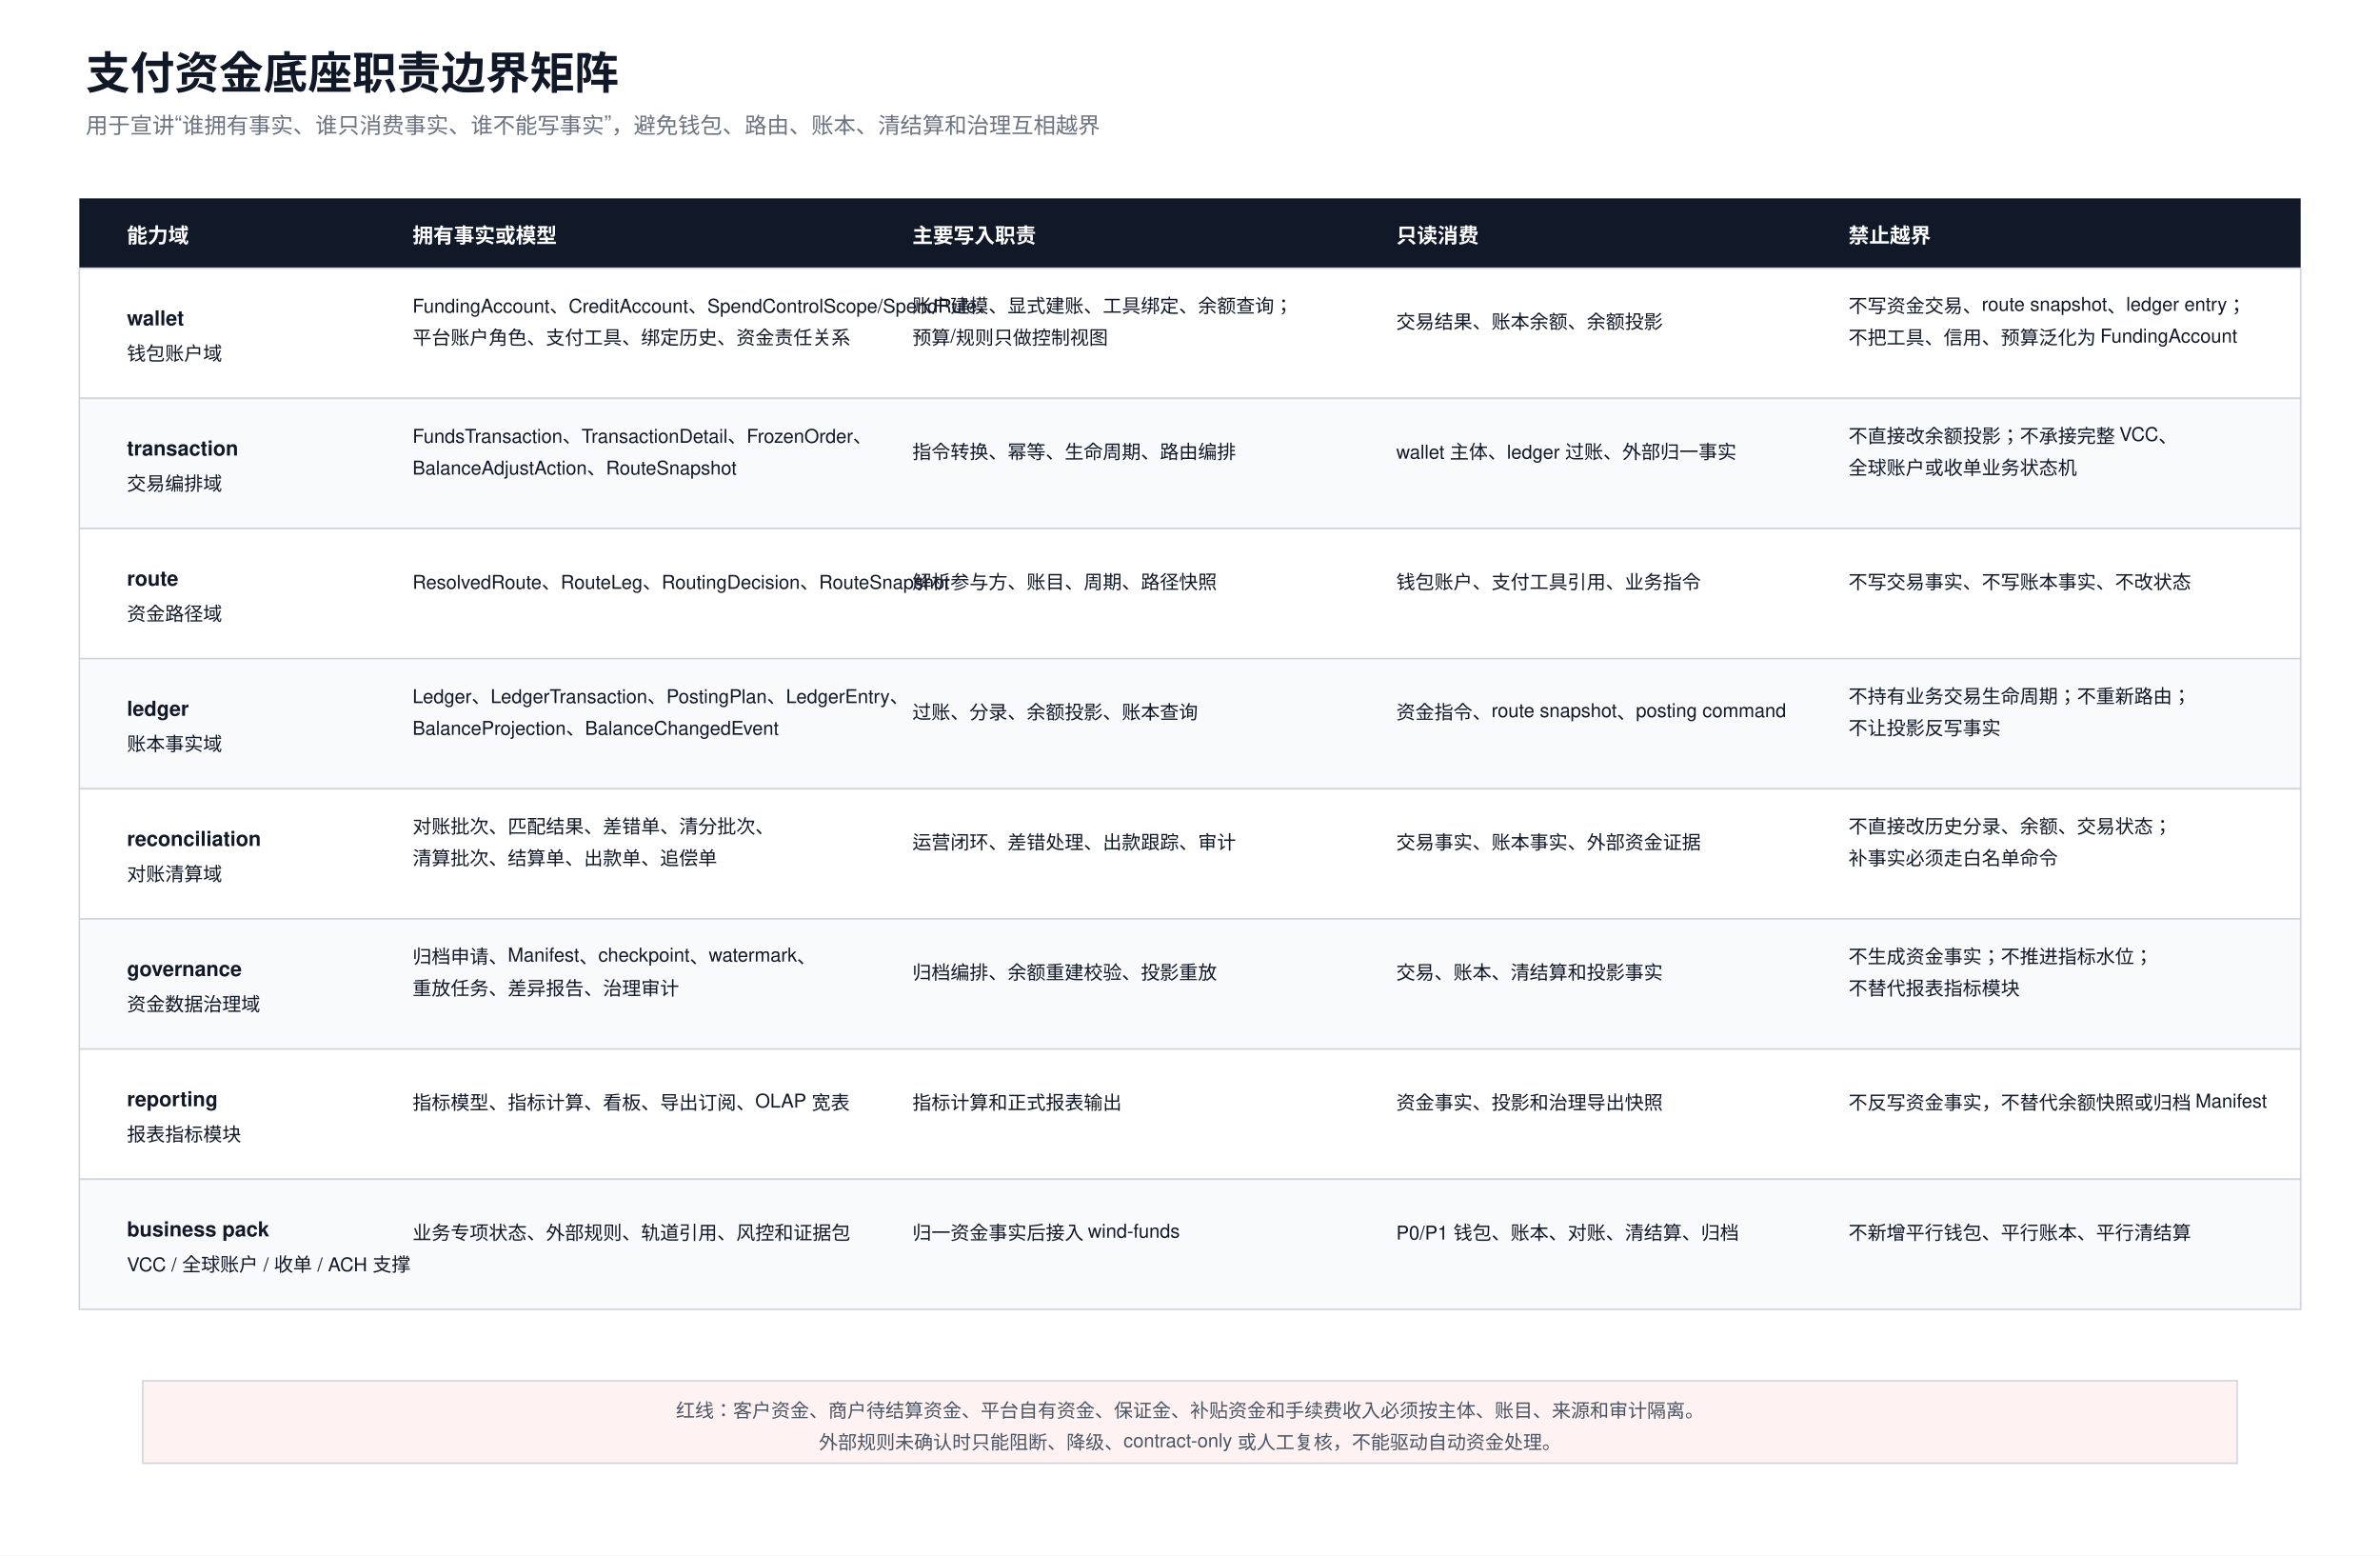
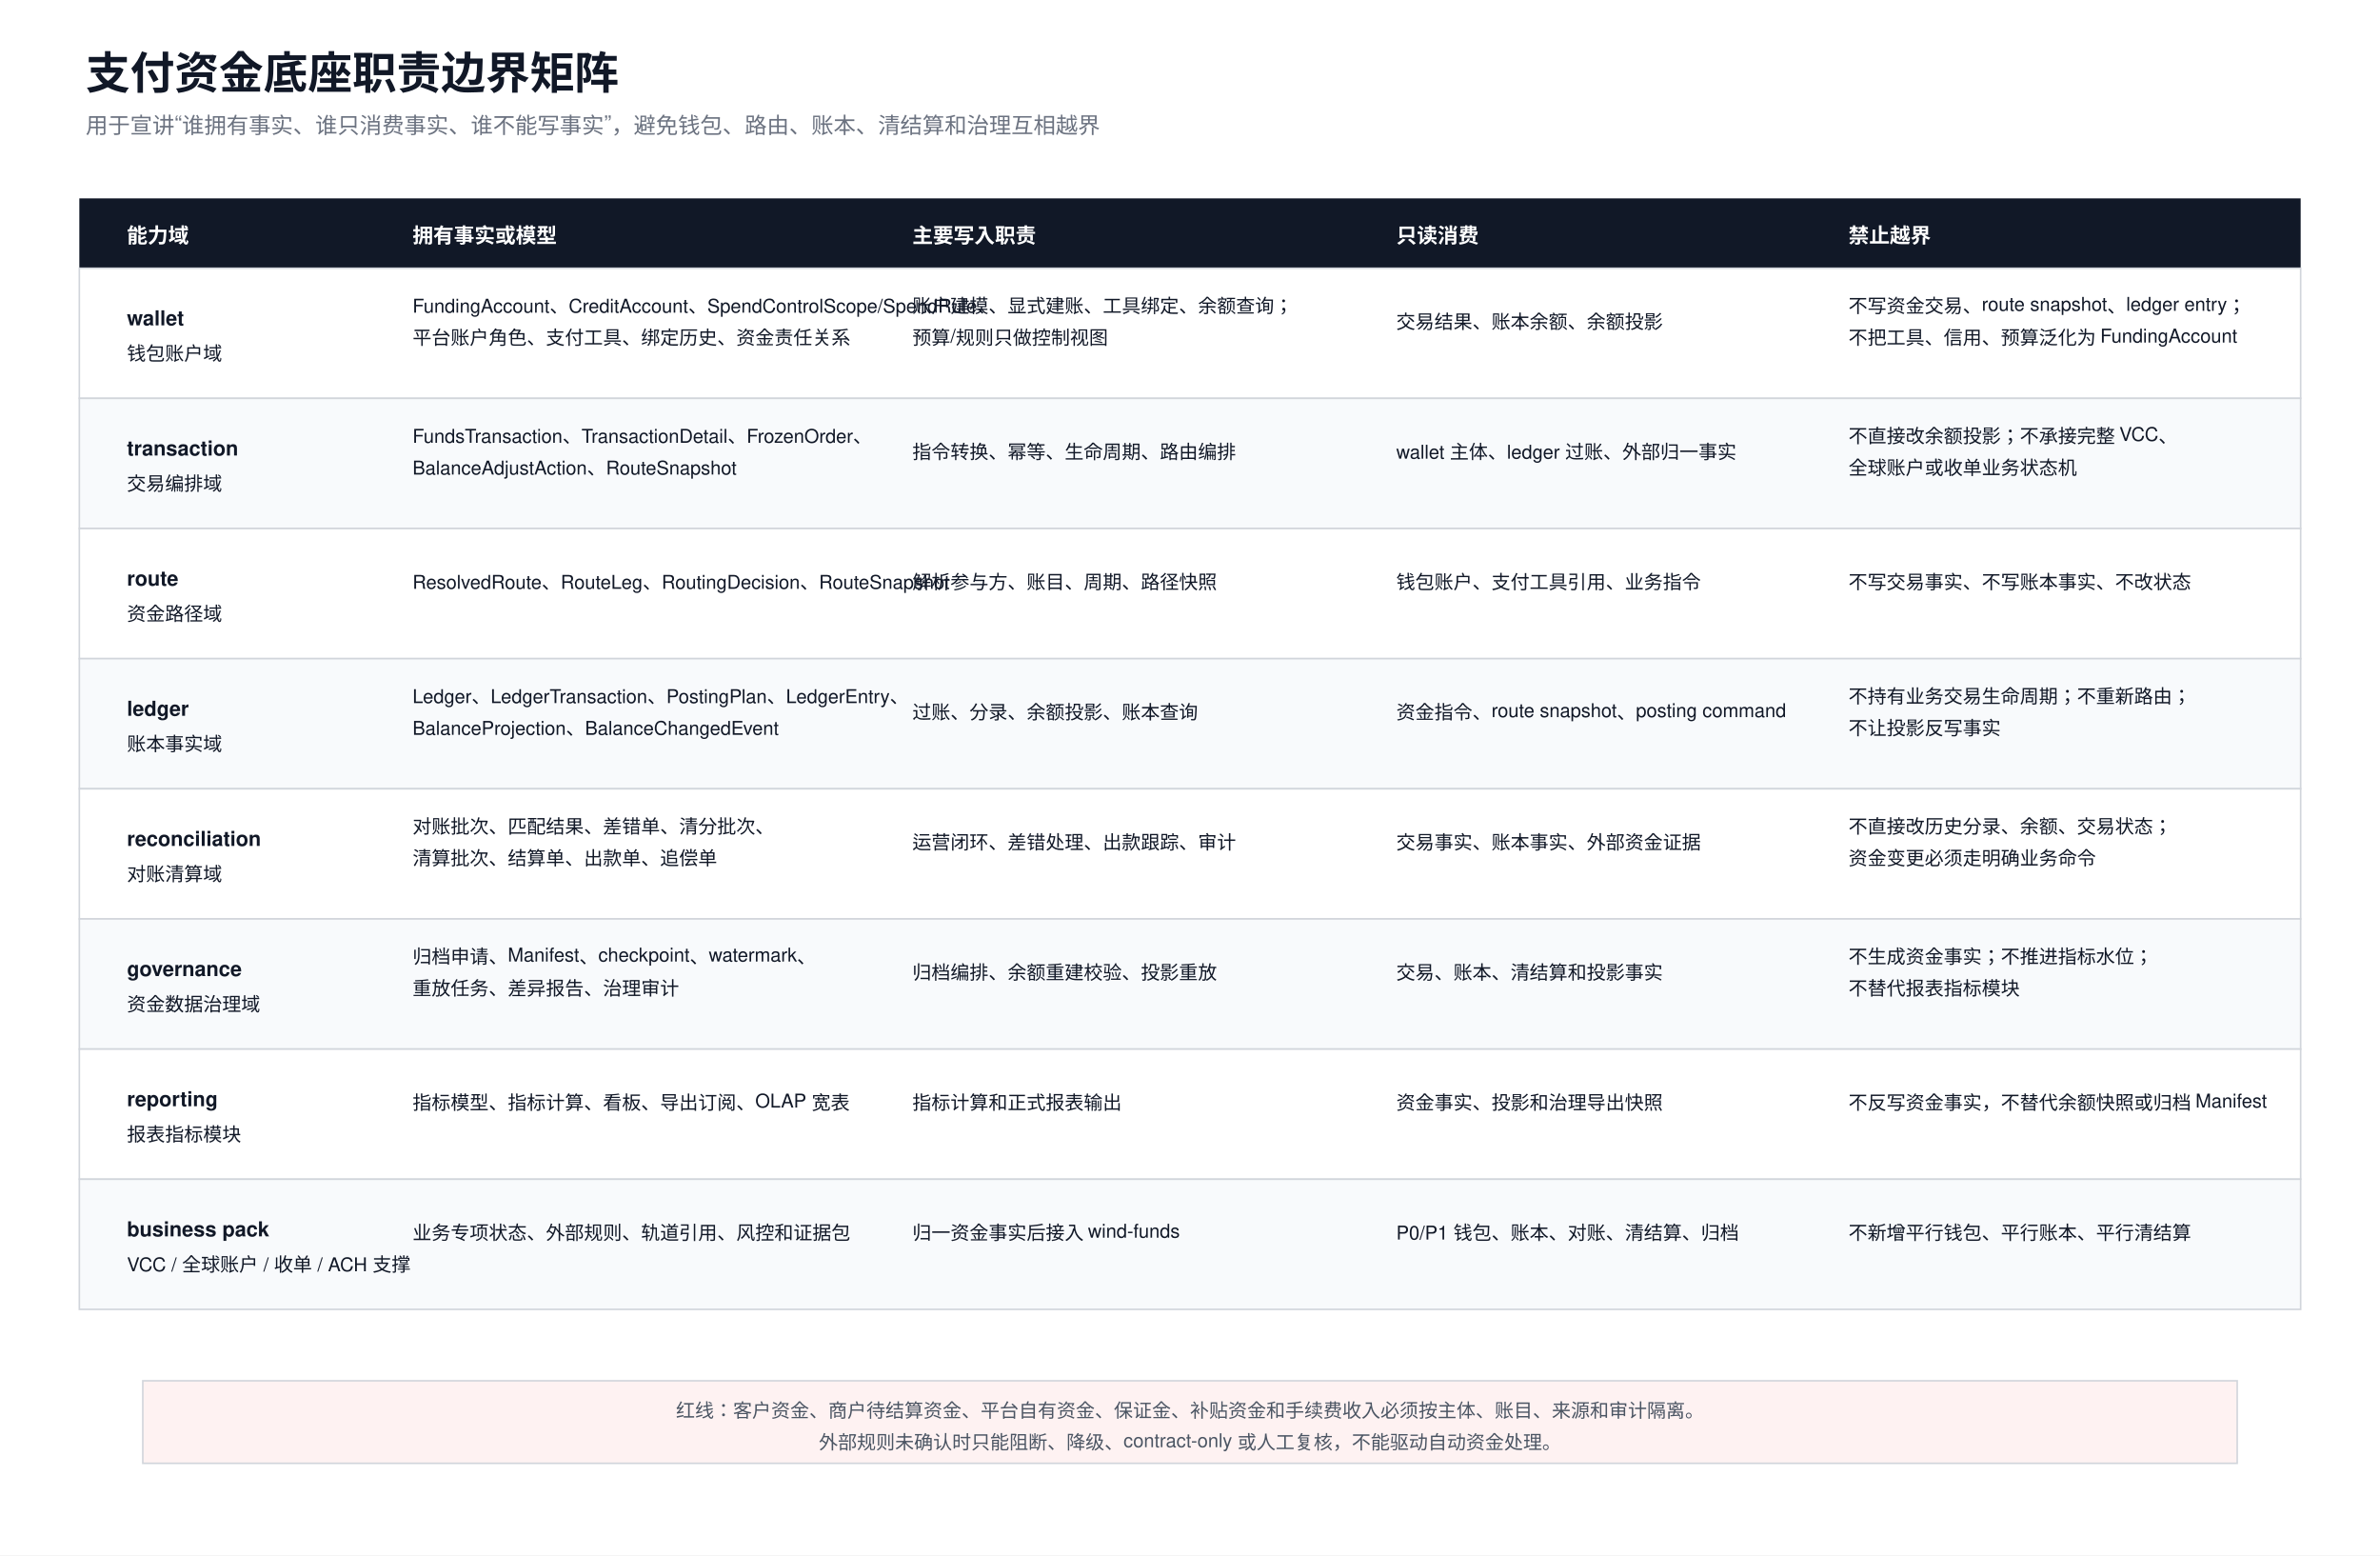
<svg xmlns="http://www.w3.org/2000/svg" viewBox="0 0 1500 980" width="1500" height="980" role="img" aria-labelledby="title desc">
  <style>
    text { font-family: "Helvetica Neue", Helvetica, Arial, "PingFang SC", "Microsoft YaHei", sans-serif; fill: #111827; }
    .title { font-size: 28px; font-weight: 700; }
    .subtitle { font-size: 14px; fill: #6b7280; }
    .header { fill: #111827; }
    .headText { fill: #ffffff; font-size: 13px; font-weight: 700; }
    .cellText { font-size: 12px; fill: #111827; }
    .module { font-size: 13px; font-weight: 700; }
    .rowA { fill: #ffffff; }
    .rowB { fill: #f8fafc; }
    .stroke { stroke: #d1d5db; stroke-width: 1; }
    .ok { fill: #ecfdf5; }
    .no { fill: #fef2f2; }
    .note { font-size: 12px; fill: #4b5563; }
  </style>
  <rect width="1500" height="980" fill="#ffffff" />
  <text x="54" y="56" class="title">支付资金底座职责边界矩阵</text>
  <text x="54" y="84" class="subtitle">用于宣讲“谁拥有事实、谁只消费事实、谁不能写事实”，避免钱包、路由、账本、清结算和治理互相越界</text>
  <rect x="50" y="125" width="1400" height="44" class="header" />
  <text x="80" y="153" class="headText">能力域</text>
  <text x="260" y="153" class="headText">拥有事实或模型</text>
  <text x="575" y="153" class="headText">主要写入职责</text>
  <text x="880" y="153" class="headText">只读消费</text>
  <text x="1165" y="153" class="headText">禁止越界</text>
  <g transform="translate(50,169)">
    <rect width="1400" height="82" class="rowA stroke" />
    <text x="30" y="36" class="module">wallet</text>
    <text x="30" y="58" class="cellText">钱包账户域</text>
    <text x="210" y="28" class="cellText">FundingAccount、CreditAccount、SpendControlScope/SpendRule、</text>
    <text x="210" y="48" class="cellText">平台账户角色、支付工具、绑定历史、资金责任关系</text>
    <text x="525" y="28" class="cellText">账户建模、显式建账、工具绑定、余额查询；</text>
    <text x="525" y="48" class="cellText">预算/规则只做控制视图</text>
    <text x="830" y="38" class="cellText">交易结果、账本余额、余额投影</text>
    <text x="1115" y="28" class="cellText">不写资金交易、route snapshot、ledger entry；</text>
    <text x="1115" y="48" class="cellText">不把工具、信用、预算泛化为 FundingAccount</text>
  </g>
  <g transform="translate(50,251)">
    <rect width="1400" height="82" class="rowB stroke" />
    <text x="30" y="36" class="module">transaction</text>
    <text x="30" y="58" class="cellText">交易编排域</text>
    <text x="210" y="28" class="cellText">FundsTransaction、TransactionDetail、FrozenOrder、</text>
    <text x="210" y="48" class="cellText">BalanceAdjustAction、RouteSnapshot</text>
    <text x="525" y="38" class="cellText">指令转换、幂等、生命周期、路由编排</text>
    <text x="830" y="38" class="cellText">wallet 主体、ledger 过账、外部归一事实</text>
    <text x="1115" y="28" class="cellText">不直接改余额投影；不承接完整 VCC、</text>
    <text x="1115" y="48" class="cellText">全球账户或收单业务状态机</text>
  </g>
  <g transform="translate(50,333)">
    <rect width="1400" height="82" class="rowA stroke" />
    <text x="30" y="36" class="module">route</text>
    <text x="30" y="58" class="cellText">资金路径域</text>
    <text x="210" y="38" class="cellText">ResolvedRoute、RouteLeg、RoutingDecision、RouteSnapshot</text>
    <text x="525" y="38" class="cellText">解析参与方、账目、周期、路径快照</text>
    <text x="830" y="38" class="cellText">钱包账户、支付工具引用、业务指令</text>
    <text x="1115" y="38" class="cellText">不写交易事实、不写账本事实、不改状态</text>
  </g>
  <g transform="translate(50,415)">
    <rect width="1400" height="82" class="rowB stroke" />
    <text x="30" y="36" class="module">ledger</text>
    <text x="30" y="58" class="cellText">账本事实域</text>
    <text x="210" y="28" class="cellText">Ledger、LedgerTransaction、PostingPlan、LedgerEntry、</text>
    <text x="210" y="48" class="cellText">BalanceProjection、BalanceChangedEvent</text>
    <text x="525" y="38" class="cellText">过账、分录、余额投影、账本查询</text>
    <text x="830" y="38" class="cellText">资金指令、route snapshot、posting command</text>
    <text x="1115" y="28" class="cellText">不持有业务交易生命周期；不重新路由；</text>
    <text x="1115" y="48" class="cellText">不让投影反写事实</text>
  </g>
  <g transform="translate(50,497)">
    <rect width="1400" height="82" class="rowA stroke" />
    <text x="30" y="36" class="module">reconciliation</text>
    <text x="30" y="58" class="cellText">对账清算域</text>
    <text x="210" y="28" class="cellText">对账批次、匹配结果、差错单、清分批次、</text>
    <text x="210" y="48" class="cellText">清算批次、结算单、出款单、追偿单</text>
    <text x="525" y="38" class="cellText">运营闭环、差错处理、出款跟踪、审计</text>
    <text x="830" y="38" class="cellText">交易事实、账本事实、外部资金证据</text>
    <text x="1115" y="28" class="cellText">不直接改历史分录、余额、交易状态；</text>
-     <text x="1115" y="48" class="cellText">补事实必须走白名单命令</text>
+     <text x="1115" y="48" class="cellText">资金变更必须走明确业务命令</text>
  </g>
  <g transform="translate(50,579)">
    <rect width="1400" height="82" class="rowB stroke" />
    <text x="30" y="36" class="module">governance</text>
    <text x="30" y="58" class="cellText">资金数据治理域</text>
    <text x="210" y="28" class="cellText">归档申请、Manifest、checkpoint、watermark、</text>
    <text x="210" y="48" class="cellText">重放任务、差异报告、治理审计</text>
    <text x="525" y="38" class="cellText">归档编排、余额重建校验、投影重放</text>
    <text x="830" y="38" class="cellText">交易、账本、清结算和投影事实</text>
    <text x="1115" y="28" class="cellText">不生成资金事实；不推进指标水位；</text>
    <text x="1115" y="48" class="cellText">不替代报表指标模块</text>
  </g>
  <g transform="translate(50,661)">
    <rect width="1400" height="82" class="rowA stroke" />
    <text x="30" y="36" class="module">reporting</text>
    <text x="30" y="58" class="cellText">报表指标模块</text>
    <text x="210" y="38" class="cellText">指标模型、指标计算、看板、导出订阅、OLAP 宽表</text>
    <text x="525" y="38" class="cellText">指标计算和正式报表输出</text>
    <text x="830" y="38" class="cellText">资金事实、投影和治理导出快照</text>
    <text x="1115" y="38" class="cellText">不反写资金事实，不替代余额快照或归档 Manifest</text>
  </g>
  <g transform="translate(50,743)">
    <rect width="1400" height="82" class="rowB stroke" />
    <text x="30" y="36" class="module">business pack</text>
    <text x="30" y="58" class="cellText">VCC / 全球账户 / 收单 / ACH 支撑</text>
    <text x="210" y="38" class="cellText">业务专项状态、外部规则、轨道引用、风控和证据包</text>
    <text x="525" y="38" class="cellText">归一资金事实后接入 wind-funds</text>
    <text x="830" y="38" class="cellText">P0/P1 钱包、账本、对账、清结算、归档</text>
    <text x="1115" y="38" class="cellText">不新增平行钱包、平行账本、平行清结算</text>
  </g>
  <rect x="90" y="870" width="1320" height="52" class="no stroke" />
  <text x="750" y="893" text-anchor="middle" class="note">红线：客户资金、商户待结算资金、平台自有资金、保证金、补贴资金和手续费收入必须按主体、账目、来源和审计隔离。</text>
  <text x="750" y="913" text-anchor="middle" class="note">外部规则未确认时只能阻断、降级、contract-only 或人工复核，不能驱动自动资金处理。</text>
</svg>
